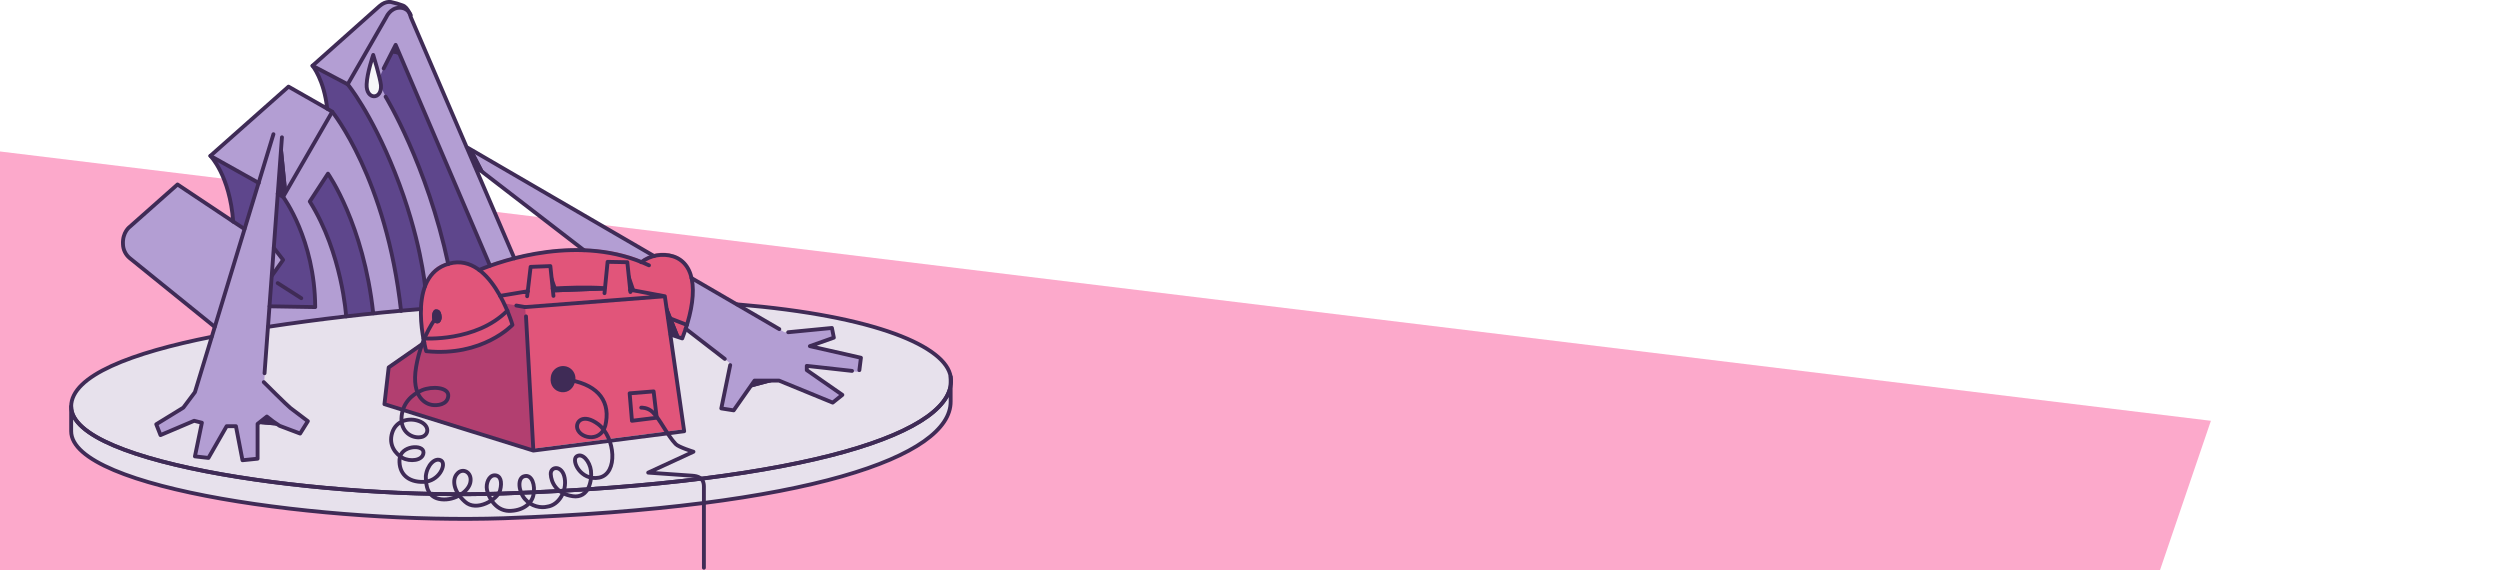
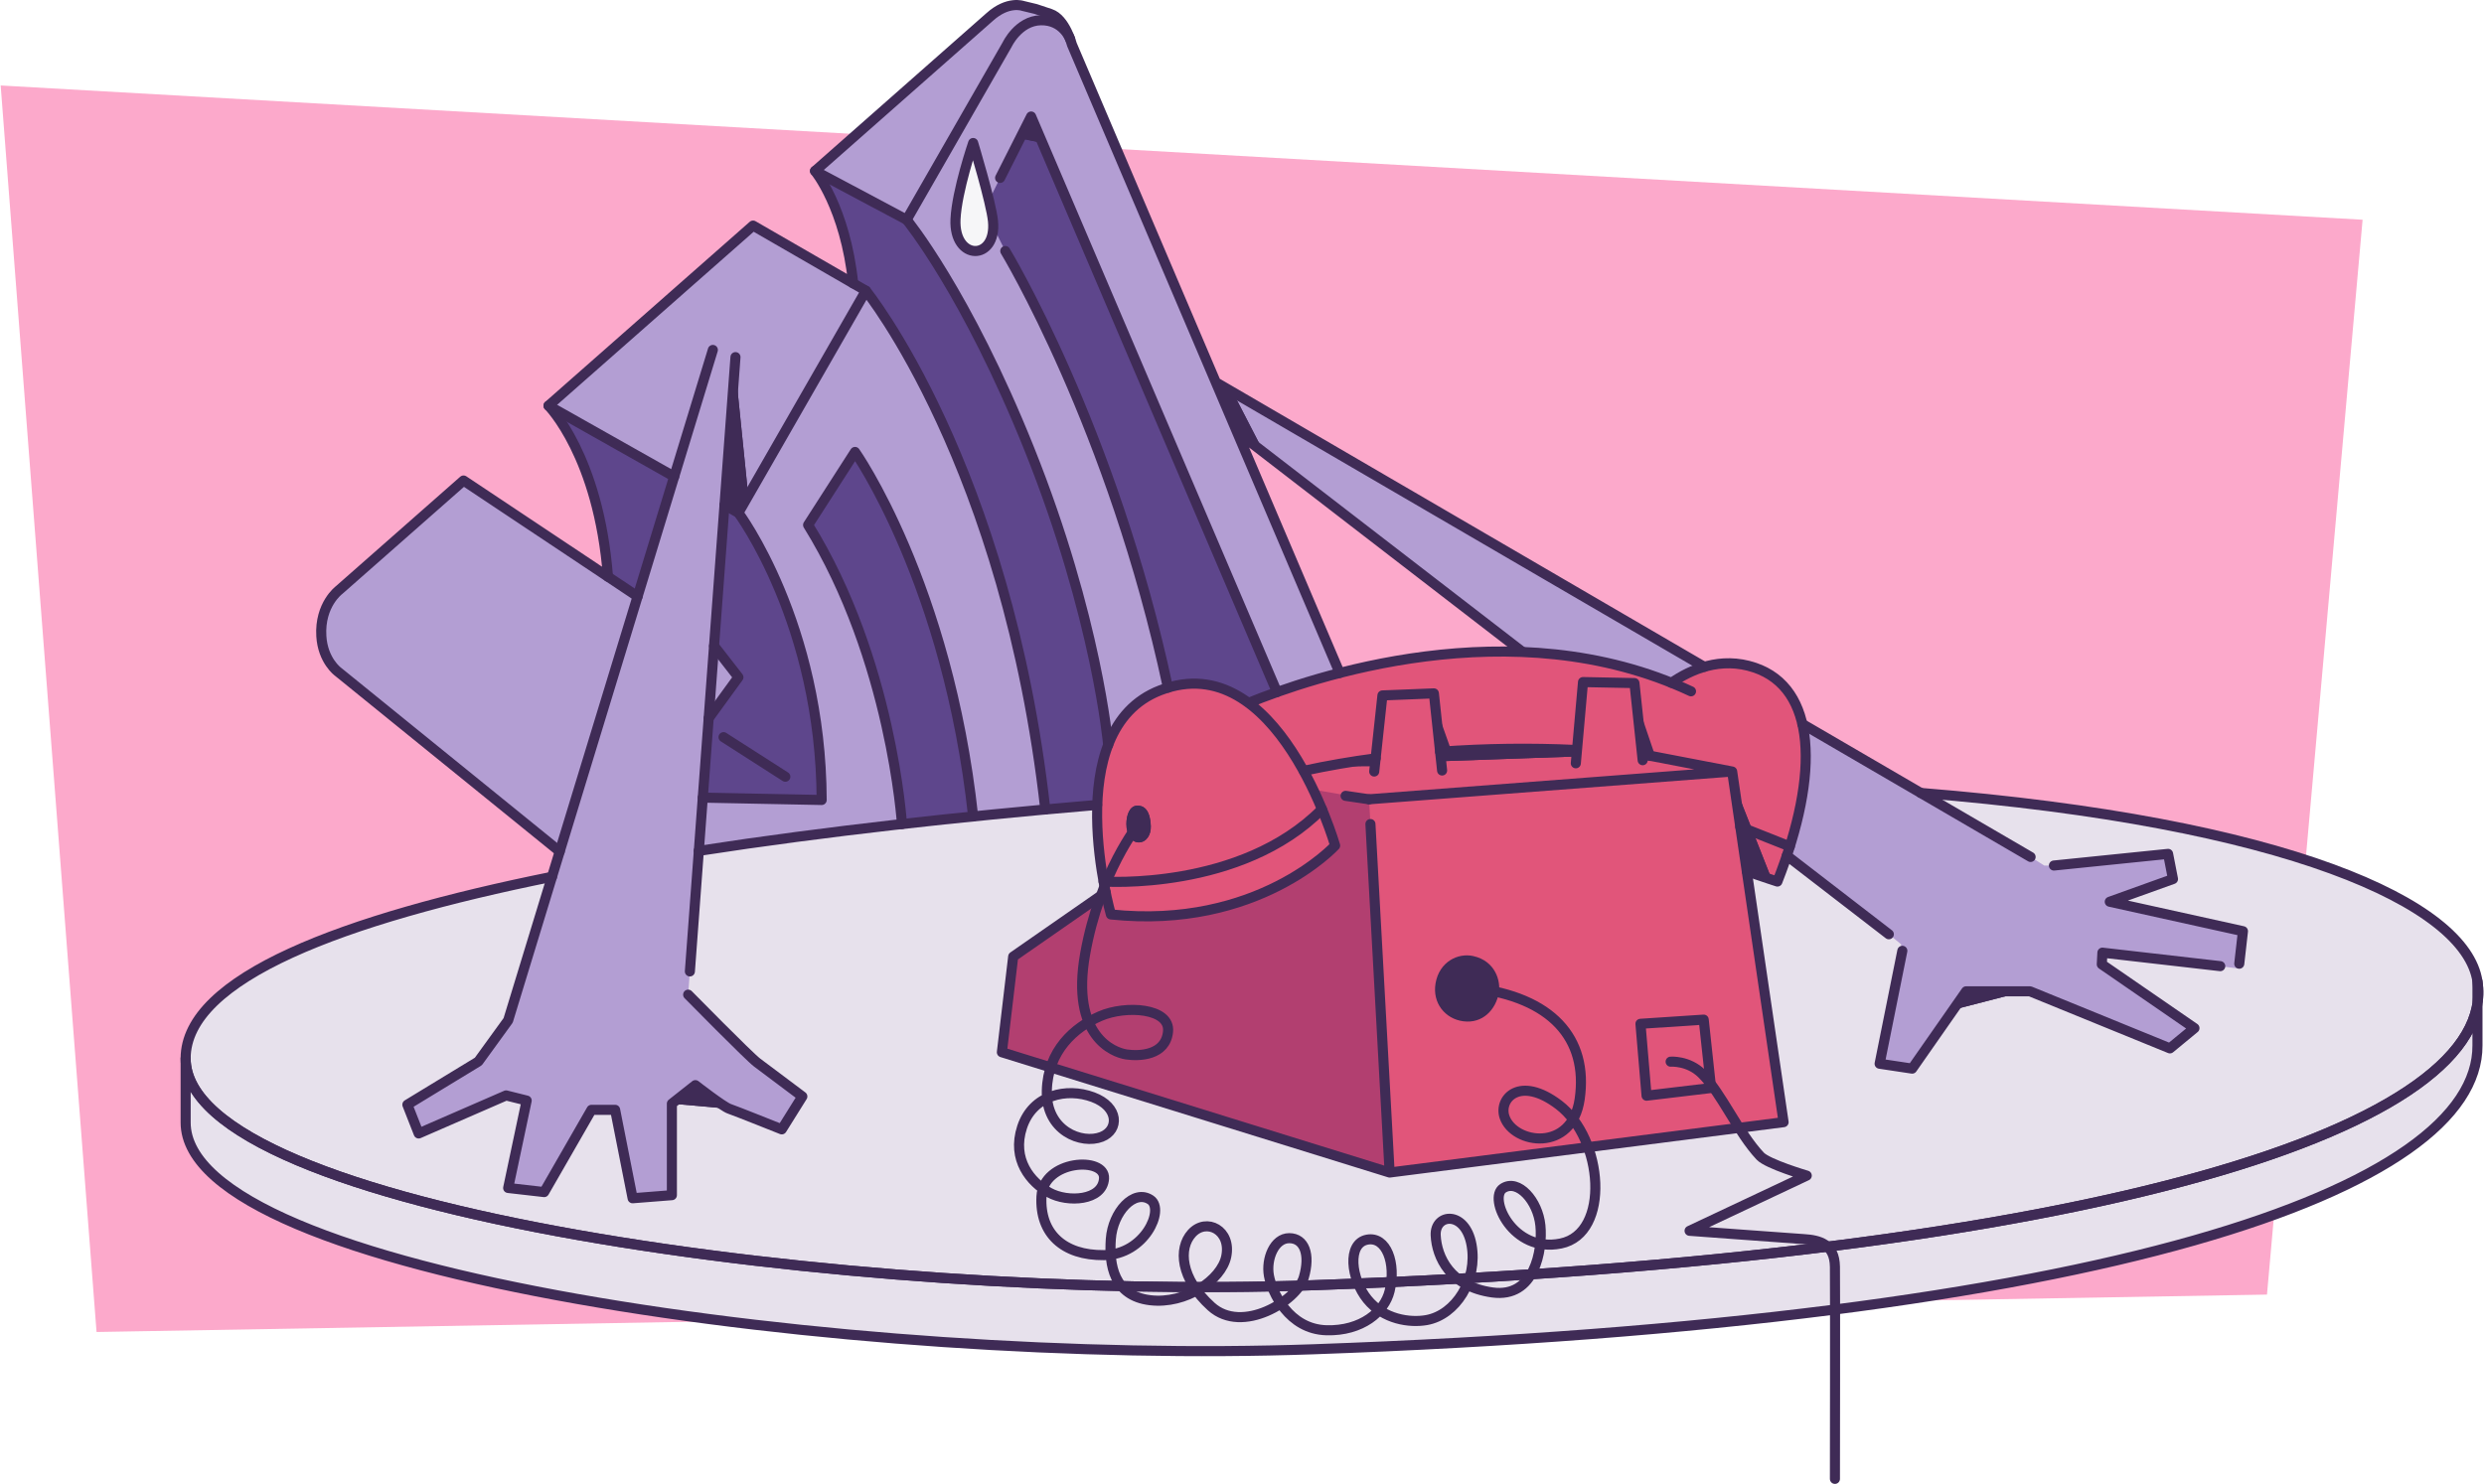
- <svg xmlns="http://www.w3.org/2000/svg" id="Waiting_For_Events" data-name="Waiting For Events" width="646.4" height="147.3">
-   <defs>
-     <style>.cls-1{fill:none;stroke:#3f2b56;stroke-linecap:round;stroke-linejoin:round}.cls-5{fill:#b39ed3}.cls-8{fill:#3f2b56}.cls-9{fill:#5e468c}</style>
-   </defs>
-   <path transform="matrix(1,0.1,-0.1,1,8.6,-17.7)" style="fill: #fca9cb" d="M 4.5 174.4 l 541.9 -3.6 l 23.6 -101.3 L -19.3 56.8 l 24 117.6 z" />
-   <path d="M 245.8 97.4 v 6.4 c -0.6 15.6 -36.6 27.4 -115.6 30.2 c -45.5 1.6 -111.8 -7.5 -111.8 -22.5 V 105 s -2 -11 36 -18 c 38.4 -7 104.2 -13.3 149.4 -7 c 43.5 6.1 42 17.3 42 17.3 Z" style="fill: #e7e1ec" />
-   <path transform="matrix(1,0,0,1,0,0)" class="cls-5" d="M 178.8 71.9 c 0.8 3.3 0.3 7.8 -1.5 13 l 10.1 7.9 l 1.2 1 l 0.2 0.6 l -2.3 11.2 l 3.2 0.5 l 5.4 -7.7 h 6.3 l 14 5.7 l 2.4 -2 l -9.2 -6.4 v -1.1 l 13.5 1.6 l 0.5 -3.7 l -13.2 -3 l 6.2 -2.2 l -0.5 -2.5 l -11.3 1.1 h -1 l -1.3 -0.8 l -22.7 -13.2 Z M 123.9 69.8 a 8.7 8.7 0 0 0 -8.8 -1.3 c -4.7 1.8 -6.1 6.7 -6.3 11.4 l -0.8 0.1 c -12.4 1 -26 2.5 -38.7 4.5 l -1 14.3 s 6 6 6.8 6.7 l 4.5 3.4 l -2 3.2 l -5.3 -2 a 31 31 0 0 1 -3.3 -2.4 l -2.4 1.9 v 9 l -3.9 0.4 l -1.7 -8.8 h -2.4 l -4.7 8.2 l -3.5 -0.4 l 1.8 -8.7 l -2 -0.5 l -8.7 3.7 l -1.1 -2.8 l 7 -4.3 l 3 -4 l 5 -16.9 l -22 -17.8 s -1.4 -1.1 -1.6 -3.5 c -0.2 -3.2 1.8 -4.6 1.8 -4.6 l 12.3 -10.9 l 14.4 9.6 c -1 -12 -6 -17 -6 -17 l 20.4 -17.9 l 10 5.7 c -0.9 -7.5 -3.9 -11.1 -3.9 -11.1 L 98.2 1.7 C 100 0 101.5 0.6 101.5 0.6 l 1.2 0.3 l 1.5 0.5 c 1.5 0.5 2.1 3 2.1 3 L 133 66.8" />
-   <path class="cls-9" d="M 96.5 81 C 94 58 84.8 45 84.8 45 L 80.1 52 a 72.6 72.6 0 0 1 9.4 29.7 l 7 -0.7 Z" />
-   <path d="M 96.5 14.2 s -1.6 4.7 -1.7 7.6 c -0.2 4.1 4 4.1 3.7 0.2 c -0.2 -1.9 -2 -7.8 -2 -7.8 Z" style="fill: #f6f6f8" />
-   <path class="cls-5" d="M 122.7 42.9 L 151 64.7 c 4.9 0.2 10 1.1 14.8 3.1 c 0 0 1.5 -1.3 3.3 -1.6 L 120.6 38 l 2.1 4.9 Z" />
-   <path d="M 99.4 104 l 38.5 12 l 39 -5 l -3.6 -25 l 3 1 s 2.5 -6.1 2.7 -9.7 s 0.5 -9.3 -4.4 -11.3 s -8.8 1.3 -8.8 1.3 s -6.6 -3.5 -19 -3 s -23 5 -23 5 s -3.4 -3.5 -9.4 -1 s -6.1 10.8 -4.7 19.8 l -9.2 6.4 l -1.1 9.5 l 38.5 12 l 39 -5 l -5 -34.9 l -8 -1.5 l -1 -0.1" style="fill: #e1557a" />
-   <path class="cls-9" d="M 54.4 40.3 l 12.5 7 l -3.7 12 l -3 -2 c -0.8 -12 -5.8 -17 -5.8 -17 M 71.8 50.1 l 1.4 0.8 s 8.2 11 8.3 28.5 l -11.8 -0.2 l 0.6 -7.9 l 3 -4 l -2.5 -3.2 l 1 -14 Z M 80.8 17 l 9.1 4.8 s 6 7.2 12.2 22.8 c 6.7 16.8 7.8 29.4 7.8 29.4 s -1.2 3.2 -1 6 l -5.2 0.4 C 99.8 46 85.9 28.9 85.9 28.9 l -1.3 -0.8 S 84 20.8 80.8 17 Z M 126.7 68.7 l -24.4 -57.1 l -3.1 6 l -1 2.3 s 0.2 1 0.3 2.6 l 1.2 2.4 s 10.7 17.6 16.2 43.4 c 0 0 4 -1.6 8 1.5 l 2.8 -1 Z" />
-   <path d="M 109.7 88.6 l 0.5 2.2 s 13.5 1.6 22.3 -6.8 l -2.3 -5.6 l 5.6 1 l 2 37 l -38.4 -12 l 1.1 -9.4 l 9.2 -6.4 Z" style="fill: #b23f70" />
-   <path class="cls-1" d="M 245.8 97.4 c 2.2 14.2 -36.6 27.4 -115.6 30.2 c -45.5 1.6 -111.8 -7.4 -111.8 -22.5 v 6.4 c 0 15 66.3 24 111.8 22.5 c 79 -2.8 115.7 -16 115.6 -30.2 v -6.4 Z M 69.3 84.5 a 584.1 584.1 0 0 1 39.5 -4.6" />
-   <path class="cls-1" d="M 190.6 78.7 c 36.2 3 54 11 55.2 18.7 c 2.2 14.2 -36.6 27.4 -115.6 30.2 c -45.5 1.6 -111.8 -7.4 -111.8 -22.5 c 0 -8 15.7 -13.9 36.3 -18" />
-   <path class="cls-1" d="M 68.2 98.8 s 6 6 6.9 6.7 l 4.5 3.4 l -2 3.2 l -5.3 -2 a 31 31 0 0 1 -3.3 -2.4 l -2.4 1.9 v 9 l -3.9 0.4 l -1.7 -8.8 h -2.4 l -4.7 8.2 l -3.5 -0.4 l 1.8 -8.7 l -2 -0.5 l -8.7 3.7 l -1.1 -2.8 l 7 -4.3 l 3 -4 l 20.3 -66.7 M 72.9 35.5 l -4.5 61 M 132.5 84 s -7.7 8.3 -22.3 6.8 c 0 0 -5.3 -18.3 4.9 -22.3 C 126.7 64 132.5 84 132.5 84 Z" />
-   <path class="cls-1" d="M 123.9 69.8 c 6 -2.5 26.2 -9.5 43.9 -1.2" />
-   <path class="cls-1" d="M 165.8 67.8 a 9.2 9.2 0 0 1 8.3 -1.5 c 6 2 6.5 10.3 2.3 21.2 l -3 -1 M 136.5 75.3 l -7.2 1.2 M 156.3 74.5 c -5 -0.3 -9.5 -0.1 -13.4 0.1" />
-   <path class="cls-1" d="M 109.7 88.6 l -9.2 6.4 l -1.1 9.5 l 38.5 12 l 39 -5 l -5 -34.9 l -8 -1.5 l -1 -0.1 M 136 81.8 l 1.9 34.6 M 171.9 76.6 l -36.1 2.8 M 136.3 76.6 l 0.9 -7.6 l 5.1 -0.2 l 0.8 7.7" />
-   <path class="cls-1" d="M 156.3 75.8 l 0.8 -8.1 l 5.1 0.1 l 0.8 7.7 M 109.5 87.5 s 13.6 1 21.7 -7.2 M 172.7 82.1 l 4.9 1.9" />
-   <path class="cls-8" d="M 112.8 80 c 0.5 0 1.3 0.2 1.4 2 c 0 0.9 -0.5 1.7 -1.2 1.6 c -0.7 0 -1.3 -0.7 -1.3 -1.8 c 0 -0.9 0.4 -1.8 1 -1.8 Z" />
-   <path class="cls-1" d="M 113 81.8 s -4 4.8 -5.4 13 s 2.8 9.7 4.1 9.9 s 4 0 4.2 -2.3 s -4.2 -2.6 -6.8 -1.5 s -5.2 3.4 -5.3 7.4 c 0 4 3.5 5.3 5.5 4.6 c 1.7 -0.7 1.7 -3 -0.9 -4 s -6 -0.2 -7 3 s 0.9 5.5 2.7 6.5 s 5.3 0.8 5.4 -1.4 s -6 -1.9 -6.2 1.8 s 2.2 5.9 6.2 5.8 s 6 -4.5 4.6 -5.5 c -1.6 -1 -3.7 1.2 -4 4 c 0 2.5 0.4 5.6 4 6 c 3.5 0.4 7 -2 7.5 -4.3 c 0.6 -2.7 -2 -4 -3.4 -2.3 c -1.3 1.4 -1.1 4.4 2 7.2 c 3 2.8 8.5 -0.6 9.1 -2.9 s 0.1 -3.9 -1.4 -3.9 s -2.3 2.1 -2 3.7 s 2 5.4 5.7 5.5 c 3.5 0 5.8 -1.8 6.3 -4 c 0.6 -2.7 -0.4 -5.4 -2.2 -5 c -2 0.3 -1.7 3.9 0 5.9 s 4.2 2.4 5.8 2 c 3 -0.4 5.1 -4 4.5 -7.4 s -3.7 -3.1 -3.6 -1 s 1.5 5.1 5.7 5.7 s 5 -4.2 4.7 -6.6 s -2.2 -4.7 -3.7 -3.7 s 1 6.4 5.8 5.5 c 5 -1 4.2 -10.4 -0.2 -13.8 c -4 -3 -6 -0.6 -5.4 1.2 c 0.9 2.7 6.7 3.6 7.4 -1.8 c 1 -6 -2.8 -10 -10.5 -11" />
-   <path class="cls-8" d="M 142.4 97.6 a 3.2 3.2 0 1 1 6.3 1 c -0.3 1.6 -1.6 3 -3.5 2.8 c -1.8 -0.2 -3.1 -1.8 -2.8 -3.8 Z" />
-   <path class="cls-1" d="M 163.4 108.8 l -0.6 -7.1 l 6.2 -0.5 l 0.8 6.8 l -6.4 0.8 z" />
-   <path class="cls-1" d="M 165.8 105.4 s 1.7 -0.1 3 1.2 c 2 2 3.7 5.9 5.9 8.2 c 0.7 0.8 4.6 2 4.6 2 l -11.7 5.4 l 11.4 0.8 c 1.4 0.1 3 0.5 3 2.8 v 21 M 188.8 94.4 l -2.3 11.2 l 3.2 0.5 l 5.4 -7.7 h 6.3 l 13.9 5.7 l 2.5 -2 l -9.2 -6.4 v -1.1 l 11.7 1.3 M 222.2 95.7 l 0.4 -3.2 l -13.2 -3 l 6.2 -2.2 l -0.5 -2.5 l -11.3 1.1 M 169.1 66.2 L 120.6 38 M 201.5 85.1 l -22.7 -13.2 M 177.3 85 l 10.1 7.8 M 122.7 42.9 L 151 64.7 M 133 66.8 L 106.2 4.4 s -0.6 -2.5 -2.1 -3 l -1.5 -0.5 l -1.2 -0.3 s -1.5 -0.6 -3.3 1 L 80.8 17 s 3 3.6 3.8 11.1 l -10 -5.7 l -20.2 17.9 s 5 5 5.9 17 l -14.4 -9.6 l -12.3 10.9 s -2 1.4 -1.8 4.6 a 4.8 4.8 0 0 0 1.7 3.5 l 22 17.8 M 85.9 28.9 l -12.7 22" />
-   <path class="cls-1" d="M 106.2 3.9 s -0.7 -2 -3 -1.9 s -3.3 2.4 -3.3 2.4 l -10 17.4 M 84.6 28.1 l 1.3 0.8 s 14 17.2 17.8 51.5" />
-   <path class="cls-1" d="M 80.8 17 l 9.1 4.8 s 6 7.2 12.2 22.8 c 6.7 16.8 7.8 29.4 7.8 29.4 M 71.8 50.1 l 1.4 0.8 s 8.2 11 8.3 28.5 l -11.8 -0.2 M 54.4 40.3 l 12.5 7 M 63.2 59.2 l -2.9 -1.9" />
-   <path class="cls-1" d="M 70.8 64.1 l 2.4 3.1 l -2.9 4.1 M 89.5 81.8 s -1 -16.3 -9.4 -29.7 l 4.7 -7.2 S 94 57.9 96.5 81 M 96.5 14.2 s -1.6 4.7 -1.7 7.6 c -0.2 4.1 4 4.1 3.7 0.2 c -0.2 -1.9 -2 -7.8 -2 -7.8 Z M 99.2 17.7 l 3.1 -6.1 l 24.4 57.1 M 99.7 25 s 10.7 17.5 16.2 43.3 M 135.8 79.4 l -2.3 -0.4" />
-   <path class="cls-8" d="M 142.9 74.6 v 1 l 13.4 -0.5 v -0.6 s -5.3 -0.4 -13.4 0.1 Z M 136.4 76 h -4.9 s 3 -0.7 5 -0.7 l -0.1 0.8 Z M 172 77.8 l 3.8 9.5 l -2.5 -0.8 l -1.3 -8.7 z M 122.3 38.9 l 3.1 6 l -2.7 -2 l -2.1 -4.9 l 1.7 0.9 z M 72.9 36.2 l 1.3 13 l -1 1.7 l -1.4 -0.8 l 1.1 -13.9 z M 193.8 100.3 l 7.1 -1.9 h -5.8 l -1.3 1.9 z M 66.6 109.6 l 5.7 0.5 l -3.3 -2.4 l -2.4 1.9 z M 101.2 13.7 l 2.2 0.5 l -1.1 -2.6 l -1.1 2.1 z" />
-   <path class="cls-8" d="M 142.4 70 l 1.6 4.6 h -1.1 l -0.5 -4.6 z M 162.4 69.6 l 1.9 5.6 l -1.3 -0.2 l -0.6 -5.4 z M 112.8 80 c 0.5 0 1.3 0.2 1.4 2 c 0 0.9 -0.5 1.7 -1.2 1.6 c -0.7 0 -1.3 -0.7 -1.3 -1.8 c 0 -0.9 0.4 -1.8 1 -1.8 Z" />
-   <path class="cls-8" d="M 142.9 74.6 v 1 l 13.4 -0.5 v -0.6 s -5.3 -0.4 -13.4 0.1 Z M 136.4 76 h -4.9 s 3 -0.7 5 -0.7 l -0.1 0.8 Z M 172 77.8 l 3.8 9.5 l -2.5 -0.8 l -1.3 -8.7 z M 122.3 38.9 l 3.1 6 l -2.7 -2 l -2.1 -4.9 l 1.7 0.9 z M 72.9 36.2 l 1.3 13 l -1 1.7 l -1.4 -0.8 l 1.1 -13.9 z M 193.8 100.3 l 7.1 -1.9 h -5.8 l -1.3 1.9 z M 66.6 109.6 l 5.7 0.5 l -3.3 -2.4 l -2.4 1.9 z M 101.2 13.7 l 2.2 0.5 l -1.1 -2.6 l -1.1 2.1 z" />
-   <path class="cls-1" d="M 77.9 77.1 l -6.1 -3.9" />
+ <svg xmlns="http://www.w3.org/2000/svg" data-name="Waiting For Events" viewBox="0 0 246.43 147.336" width="2400" height="1434.146">
+   <path fill="#fca9cb" d="M9.517 132.253l215.438-3.714 9.49-106.722L0 8.487l9.517 123.766z" />
+   <path fill="#e7e1ec" d="M245.846 97.433v6.36c-.667 15.64-36.676 27.392-115.6 30.177-45.5 1.606-111.885-7.428-111.885-22.516v-6.36S16.465 94.04 54.378 87.126c38.471-7.014 104.247-13.376 149.429-7.012 43.504 6.128 42.04 17.318 42.04 17.318z" />
+   <path fill="#b39ed3" d="M178.836 71.883c.763 3.322.221 7.83-1.539 13.074l10.122 7.805 1.204.982.136.662-2.254 11.21 3.229.487 5.36-7.676h6.337l13.89 5.666 2.436-2.01-9.199-6.336.061-1.158 13.452 1.562.499-3.694-13.22-2.924 6.275-2.254-.487-2.498-11.332 1.158h-.958l-1.356-.853-22.656-13.203zM123.856 69.791c-2.407-1.78-5.323-2.577-8.753-1.253-4.685 1.809-6.104 6.666-6.262 11.384l-.879.073c-12.39 1.058-25.938 2.523-38.669 4.491L68.241 98.76s6.024 6.125 6.84 6.738l4.493 3.37-2.042 3.266s-4.594-1.837-5.207-2.042-3.37-2.348-3.37-2.348l-2.33 1.838v9.086l-3.897.307-1.736-8.78h-2.348l-4.696 8.167-3.573-.408 1.837-8.679-2.042-.51-8.678 3.777-1.123-2.858 7.045-4.288 2.96-4.084 5.118-16.766-22.018-17.857s-1.503-1.098-1.645-3.534c-.183-3.13 1.767-4.569 1.767-4.569l12.35-10.876 14.335 9.554c-.915-11.984-5.902-16.981-5.902-16.981l20.303-17.884 9.94 5.738c-.79-7.573-3.788-11.16-3.788-11.16a10496.51 10496.51 0 0 0 17.337-15.29c1.828-1.645 3.297-1.1 3.297-1.1l1.272.308 1.462.487c1.462.487 2.132 3.046 2.132 3.046l26.58 62.394" />
+   <path fill="#5e468c" d="M96.528 81.062c-2.521-23.163-11.724-36.19-11.724-36.19l-4.658 7.252c8.278 13.348 9.316 29.695 9.316 29.695l7.066-.757z" />
+   <path fill="#f6f6f8" d="M96.528 14.2s-1.621 4.748-1.751 7.571c-.193 4.171 4.107 4.171 3.722.193-.18-1.857-1.97-7.765-1.97-7.765z" />
+   <path fill="#b39ed3" d="M122.71 42.87l28.302 21.842c4.855.192 9.916 1.097 14.838 3.086 0 0 1.496-1.262 3.25-1.588l-48.482-28.252 2.092 4.911z" />
+   <path fill="#e1557a" d="M99.38 104.476l38.49 11.945 39.103-5.002-3.653-24.91 3.04 1.02s2.477-6.137 2.639-9.717.458-9.325-4.406-11.338-8.743 1.324-8.743 1.324-6.663-3.463-19.128-3.063-22.869 5.06-22.869 5.06-3.46-3.449-9.45-.95-6.149 10.783-4.722 19.756l-9.178 6.38-1.123 9.495 38.49 11.946 39.103-5.003-5.105-34.815-7.964-1.531c-.307-.035-.613-.07-.918-.102" />
+   <path fill="#5e468c" d="M54.378 40.282l12.475 7.038-3.632 11.902-2.94-1.96c-.916-11.983-5.903-16.98-5.903-16.98M71.848 50.139l1.381.779s8.2 10.963 8.264 28.512l-11.8-.235.585-7.887 2.95-4.065-2.418-3.112 1.038-13.992zM80.834 16.977l9.093 4.84s5.947 7.226 12.165 22.735c6.742 16.813 7.837 29.413 7.837 29.413s-1.251 3.227-1.088 5.957l-5.15.45c-3.845-34.28-17.808-51.508-17.808-51.508l-1.26-.728s-.61-7.327-3.789-11.159zM126.687 68.718l-24.402-57.15-3.08 6.096-1.099 2.227s.332 1.033.417 2.628l1.195 2.405s10.652 17.578 16.147 43.356c0 0 4.063-1.626 7.989 1.515l2.833-1.077z" />
+   <path fill="#b23f70" d="M109.681 88.6l.521 2.195s13.527 1.578 22.257-6.84l-2.218-5.568 5.587.974 2.042 37.06-38.49-11.945 1.123-9.495 9.178-6.38z" />
+   <g>
+     <path fill="none" stroke="#3f2b56" stroke-linecap="round" stroke-linejoin="round" d="M245.846 97.433c2.137 14.153-36.676 27.391-115.6 30.177-45.5 1.606-111.885-7.428-111.885-22.517v6.36c0 15.089 66.386 24.123 111.886 22.517 78.923-2.785 115.683-15.942 115.6-30.177v-6.36zM69.287 84.486c12.73-1.968 26.285-3.433 38.675-4.49l.871-.074" />
+     <path fill="none" stroke="#3f2b56" stroke-linecap="round" stroke-linejoin="round" d="M190.585 78.73c36.194 2.902 54.09 10.941 55.261 18.703 2.137 14.153-36.676 27.391-115.6 30.177-45.5 1.606-111.885-7.428-111.885-22.517 0-8.02 15.705-13.86 36.364-18.037" />
+     <path fill="none" stroke="#3f2b56" stroke-linecap="round" stroke-linejoin="round" d="M68.241 98.759s6.024 6.125 6.84 6.738l4.493 3.37-2.042 3.266s-4.594-1.837-5.207-2.042-3.37-2.348-3.37-2.348l-2.33 1.838v9.086l-3.897.307-1.736-8.78h-2.348l-4.696 8.167-3.573-.408 1.837-8.679-2.042-.51-8.678 3.777-1.123-2.858 7.045-4.288 2.96-4.084 20.318-66.566M72.938 35.459l-4.526 60.993M132.46 83.955s-7.658 8.372-22.258 6.84c0 0-5.28-18.327 4.9-22.257 11.64-4.492 17.357 15.417 17.357 15.417zM123.853 69.795c6.052-2.474 26.212-9.458 43.931-1.154" />
+     <path fill="none" stroke="#3f2b56" stroke-linecap="round" stroke-linejoin="round" d="M165.85 67.797c1.871-1.3 4.86-2.659 8.264-1.505 6.024 2.042 6.534 10.312 2.246 21.236 0 0-1.246-.4-3.04-1.019M136.48 75.296a88.58 88.58 0 0 0-7.133 1.235M156.35 74.464a112.574 112.574 0 0 0-13.471.177" />
+     <path fill="none" stroke="#3f2b56" stroke-linecap="round" stroke-linejoin="round" d="M109.681 88.6l-9.178 6.381-1.123 9.495 38.49 11.945 39.103-5.002-5.105-34.815-7.963-1.531c-.308-.036-.614-.07-.92-.102M135.964 81.819l1.906 34.602M171.868 76.604l-36.04 2.757M136.339 76.604l.816-7.555 5.105-.204.817 7.657" />
+     <path fill="none" stroke="#3f2b56" stroke-linecap="round" stroke-linejoin="round" d="M156.35 75.787l.714-8.065 5.105.102.817 7.657M109.475 87.528s13.633.954 21.678-7.18M172.673 82.095l4.92 1.951" />
+     <path fill="#3f2b56" d="M112.793 79.995c.484-.018 1.3.161 1.37 2.044.032.856-.453 1.612-1.21 1.604-.677-.008-1.214-.732-1.213-1.824 0-.906.326-1.797 1.053-1.824z" />
+     <path fill="none" stroke="#3f2b56" stroke-linecap="round" stroke-linejoin="round" d="M112.952 81.819s-3.865 4.781-5.31 12.915 2.804 9.77 4.098 9.962 3.892.097 4.133-2.262-4.187-2.647-6.738-1.54-5.198 3.417-5.294 7.412c-.097 3.994 3.465 5.342 5.438 4.572 1.759-.686 1.733-2.984-.866-3.946s-5.968-.241-7.027 2.983.867 5.487 2.695 6.498 5.294.818 5.439-1.396-6.016-1.877-6.209 1.78 2.166 5.872 6.209 5.824 6.034-4.53 4.62-5.486c-1.636-1.107-3.754 1.203-3.946 3.898-.182 2.545.289 5.631 3.898 6.064 3.552.426 7.075-2.021 7.556-4.331.547-2.623-1.973-3.899-3.417-2.31-1.352 1.487-1.155 4.475 1.925 7.267 3.08 2.791 8.519-.578 9.193-2.888s.048-3.898-1.444-3.898-2.31 2.07-2.021 3.706 1.973 5.342 5.727 5.438c3.464.09 5.755-1.822 6.257-3.898.673-2.792-.337-5.439-2.214-5.102-2.04.366-1.637 3.899 0 5.92s4.235 2.358 5.871 2.07c2.91-.514 5.102-3.995 4.476-7.46s-3.658-3.129-3.561-.963 1.443 5.102 5.63 5.68 5.006-4.188 4.765-6.643-2.214-4.668-3.706-3.705.953 6.46 5.728 5.486c4.957-1.01 4.235-10.396-.193-13.765-3.882-2.953-6.003-.604-5.39 1.204.914 2.695 6.69 3.561 7.46-1.781.874-6.069-2.84-10.107-10.492-11.021" />
+     <path fill="#3f2b56" d="M142.428 97.631c.365-2.13 2.216-3.05 3.754-2.701 2.204.499 2.732 2.506 2.525 3.656-.298 1.652-1.596 3.076-3.54 2.815-1.78-.239-3.076-1.8-2.739-3.77z" />
+     <path fill="none" stroke="#3f2b56" stroke-linecap="round" stroke-linejoin="round" d="M163.372 108.79l-.605-7.137 6.277-.414.733 6.787-6.405.764z" />
+     <path fill="none" stroke="#3f2b56" stroke-linecap="round" stroke-linejoin="round" d="M165.762 105.413s1.748-.14 3.11 1.202c1.926 1.897 3.586 5.844 5.779 8.174.751.799 4.621 1.936 4.621 1.936l-11.63 5.48s9.902.733 11.368.829 3.027.446 3.059 2.74 0 21.062 0 21.062M188.76 94.406l-2.255 11.21 3.229.487 5.36-7.676h6.337l13.89 5.666 2.436-2.01-9.199-6.336.061-1.158 11.697 1.34M222.204 95.686l.366-3.229-13.22-2.924 6.275-2.254-.487-2.498-11.332 1.157M169.1 66.21l-48.482-28.252M201.492 85.086l-22.657-13.203M177.297 84.957l10.122 7.805M122.71 42.869l28.303 21.822M132.913 66.82L106.334 4.428s-.67-2.558-2.132-3.046L102.74.894l-1.272-.307s-1.47-.546-3.297 1.099c-.605.544-7.876 6.955-17.337 15.291 0 0 2.998 3.586 3.788 11.159l-9.94-5.738-20.303 17.884s4.986 4.997 5.902 16.98L45.945 47.71l-12.35 10.875s-1.95 1.44-1.766 4.57c.142 2.435 1.645 3.533 1.645 3.533l22.018 17.857M85.883 28.864L73.229 50.918" />
+     <path fill="none" stroke="#3f2b56" stroke-linecap="round" stroke-linejoin="round" d="M106.157 3.882s-.695-1.92-2.918-1.87-3.334 2.415-3.334 2.415l-9.978 17.39M84.622 28.136l1.261.728s13.963 17.228 17.809 51.508" />
+     <path fill="none" stroke="#3f2b56" stroke-linecap="round" stroke-linejoin="round" d="M80.834 16.977l9.093 4.84s5.947 7.226 12.165 22.735c6.742 16.813 7.837 29.413 7.837 29.413M71.848 50.139l1.381.779s8.2 10.963 8.264 28.512l-11.8-.235M54.378 40.282l12.475 7.038M63.221 59.222l-2.94-1.959" />
+     <path fill="none" stroke="#3f2b56" stroke-linecap="round" stroke-linejoin="round" d="M70.81 64.131l2.419 3.112-2.951 4.065M89.463 81.819s-1.04-16.347-9.317-29.695l4.658-7.251S94.007 57.9 96.53 81.062M96.528 14.2s-1.621 4.748-1.751 7.571c-.193 4.171 4.107 4.171 3.722.193-.18-1.857-1.97-7.765-1.97-7.765zM99.204 17.664l3.08-6.096 24.403 57.15M99.718 24.924s10.652 17.578 16.147 43.356M135.828 79.361l-2.329-.342" />
+     <path fill="#3f2b56" d="M142.879 74.64l.1.941 13.37-.47v-.647s-5.347-.344-13.47.177zM136.398 76.06l-4.901.035s3.09-.792 4.983-.799l-.082.764zM172.045 77.812l3.764 9.537-2.489-.84-1.275-8.697zM122.3 38.938l3.1 6.005-2.69-2.074-2.092-4.911 1.682.98zM72.882 36.202l1.322 13.017-.975 1.699-1.38-.78 1.033-13.936zM193.819 100.255l7.081-1.828h-5.805l-1.276 1.828zM66.626 109.58l5.699.511-3.37-2.348-2.33 1.838zM101.19 13.733l2.218.466-1.123-2.631-1.094 2.165z" />
+     <path fill="#3f2b56" d="M142.384 70.003l1.644 4.638h-1.15l-.494-4.638zM162.37 69.584l1.897 5.587-1.281-.2-.616-5.388zM112.793 79.995c.484-.018 1.3.161 1.37 2.044.032.856-.453 1.612-1.21 1.604-.677-.008-1.214-.732-1.213-1.824 0-.906.326-1.797 1.053-1.824z" />
+     <path fill="#3f2b56" d="M142.879 74.64l.1.941 13.37-.47v-.647s-5.347-.344-13.47.177zM136.398 76.06l-4.901.035s3.09-.792 4.983-.799l-.082.764zM172.045 77.812l3.764 9.537-2.489-.84-1.275-8.697zM122.3 38.938l3.1 6.005-2.69-2.074-2.092-4.911 1.682.98zM72.882 36.202l1.322 13.017-.975 1.699-1.38-.78 1.033-13.936zM193.819 100.255l7.081-1.828h-5.805l-1.276 1.828zM66.626 109.58l5.699.511-3.37-2.348-2.33 1.838zM101.19 13.733l2.218.466-1.123-2.631-1.094 2.165z" />
+     <path fill="none" stroke="#3f2b56" stroke-linecap="round" stroke-linejoin="round" d="M77.886 77.12l-6.133-3.928" />
+   </g>
</svg>
